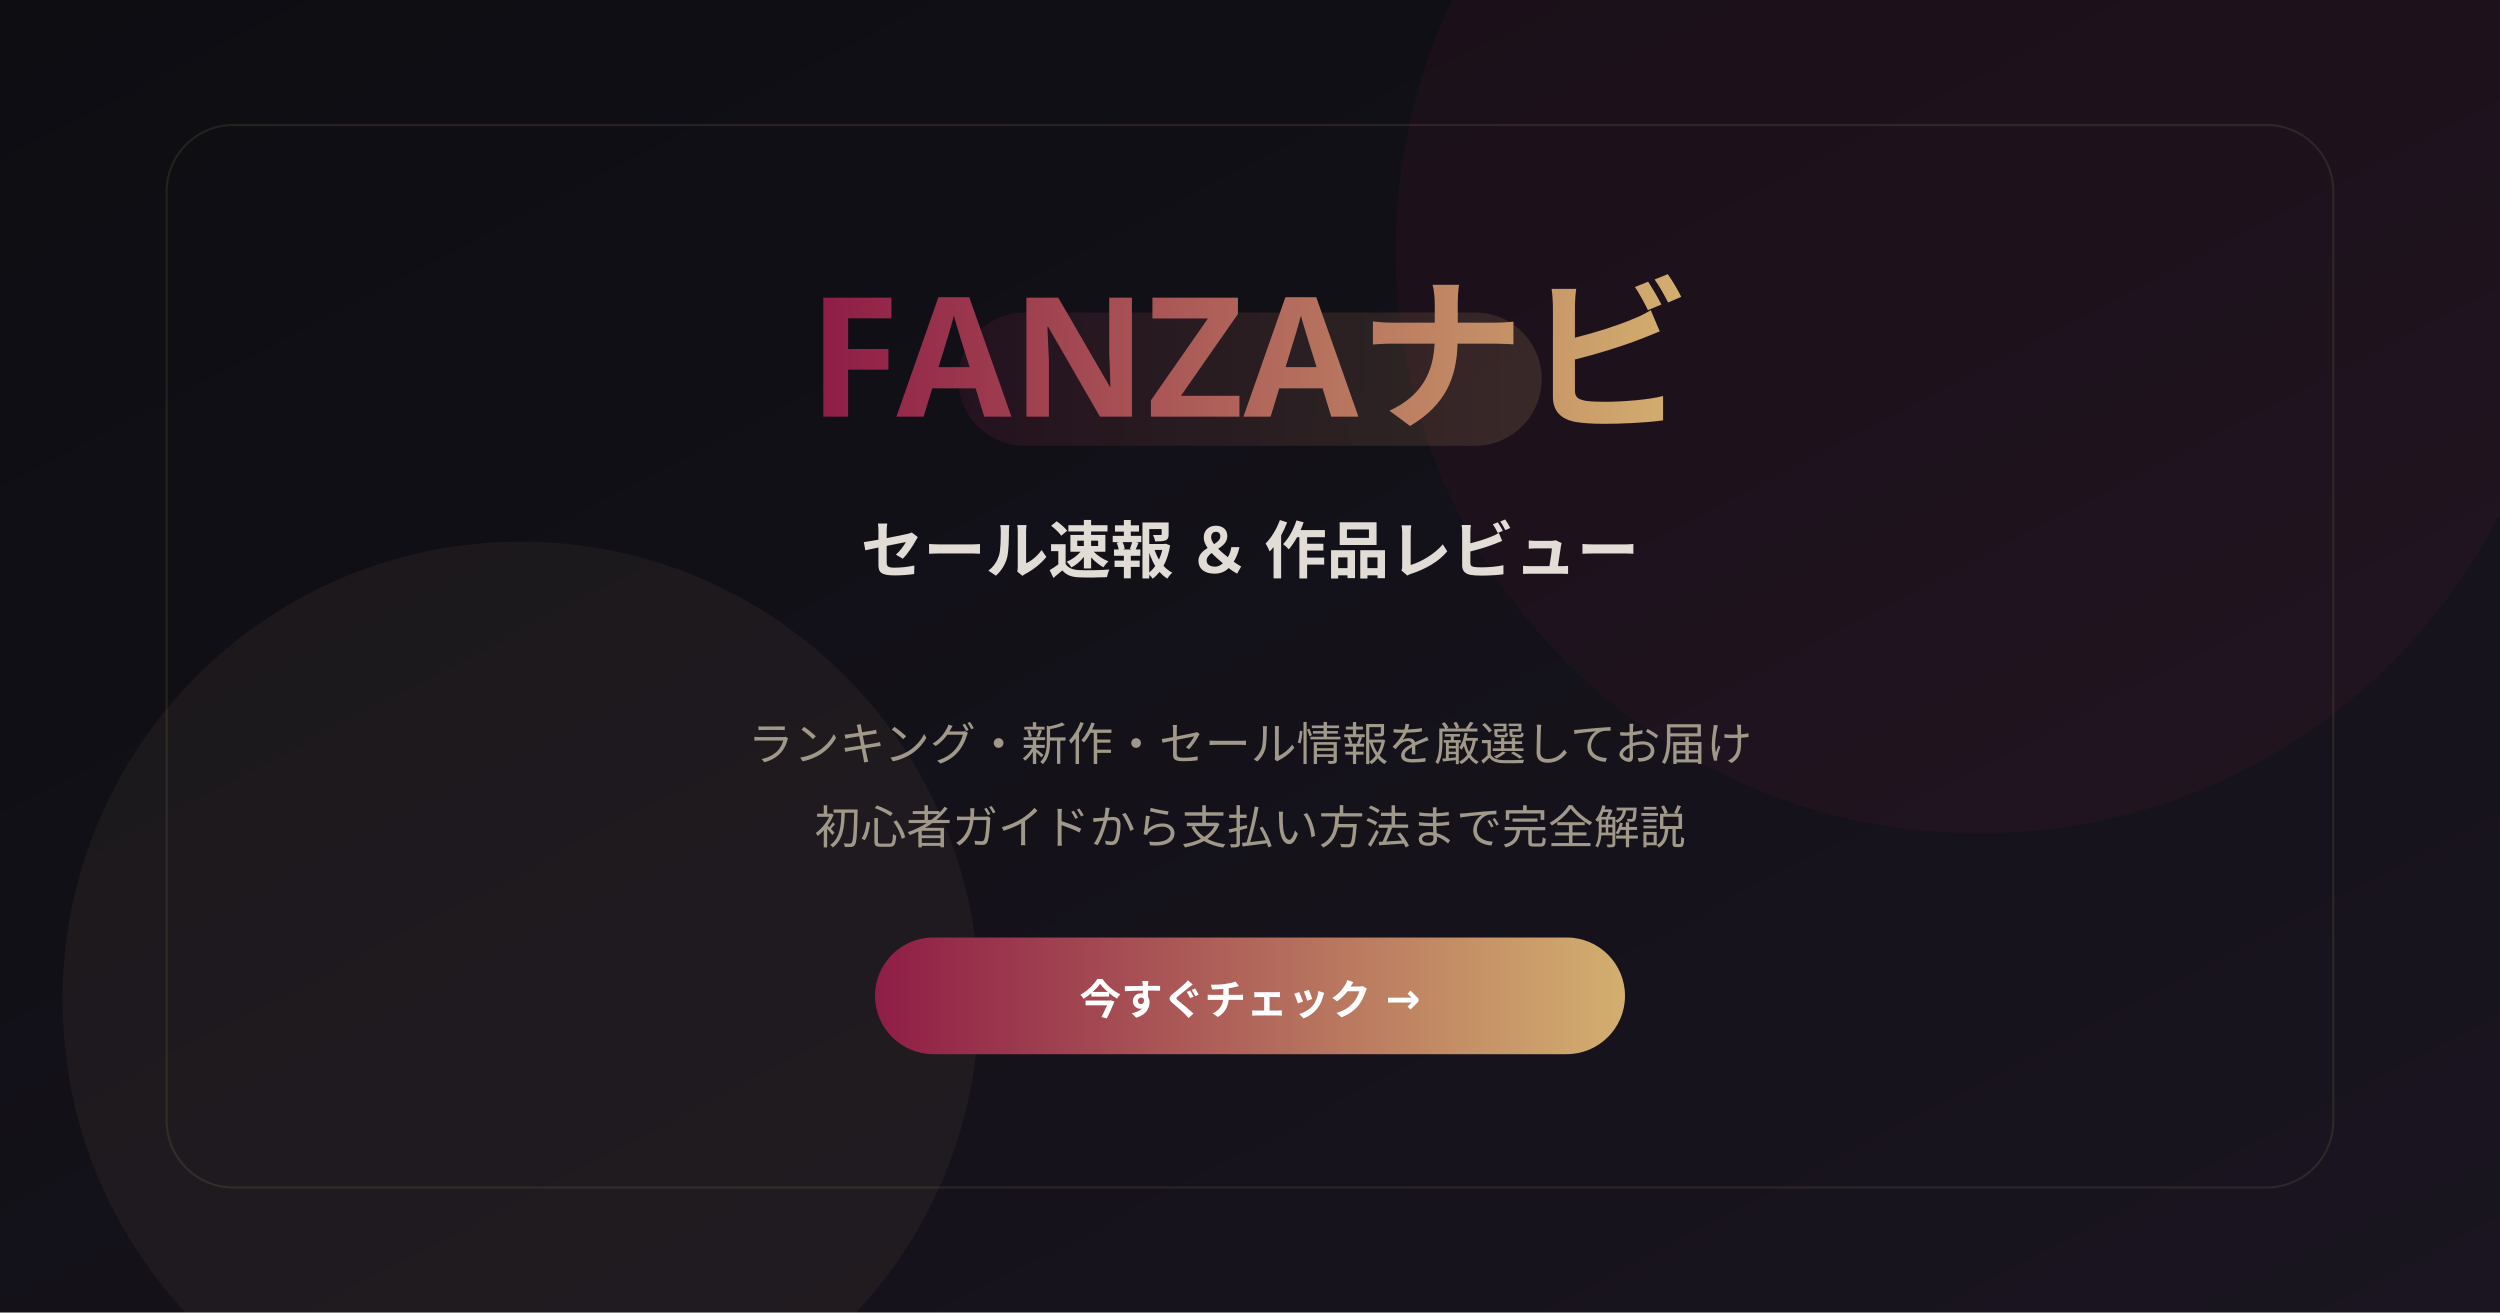
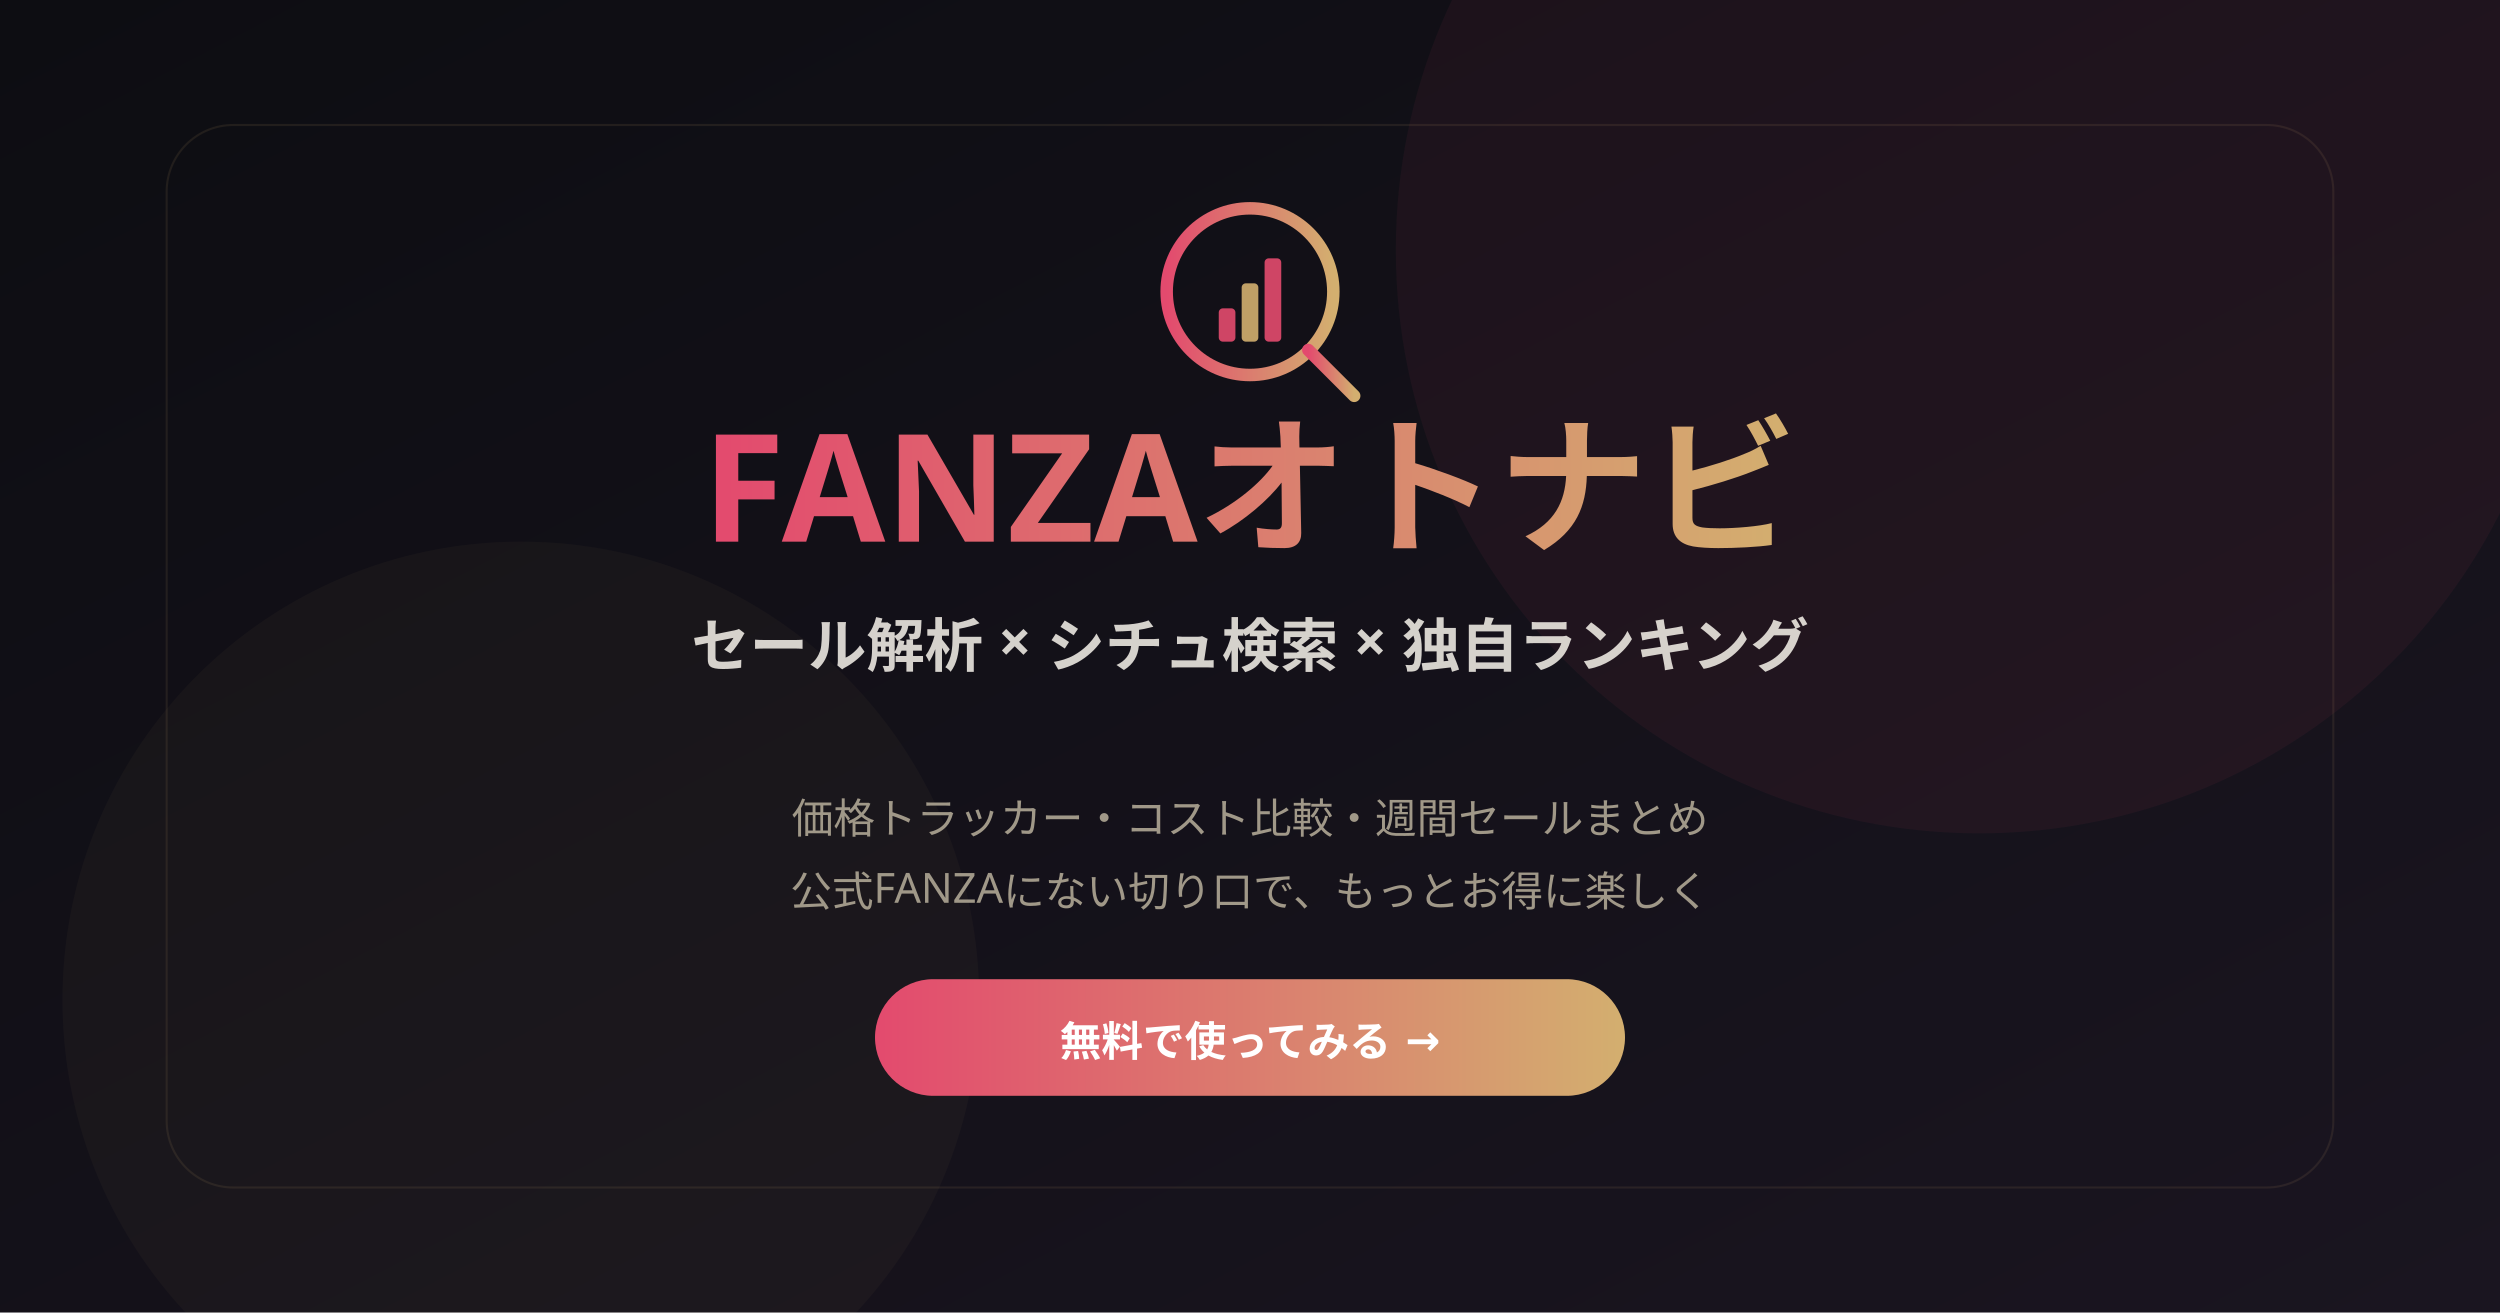
<svg xmlns="http://www.w3.org/2000/svg" width="1200" height="630" viewBox="0 0 1200 630">
  <defs>
    <linearGradient id="bg" x1="0%" y1="0%" x2="100%" y2="100%">
      <stop offset="0%" style="stop-color:#0d0d12" />
      <stop offset="100%" style="stop-color:#1a1520" />
    </linearGradient>
    <linearGradient id="brand" x1="0%" y1="0%" x2="100%" y2="0%">
-       <stop offset="0%" style="stop-color:#8f1d46" />
+       <stop offset="0%" style="stop-color:#e34a6e" />
      <stop offset="100%" style="stop-color:#d3af6f" />
    </linearGradient>
    <linearGradient id="gold" x1="0%" y1="0%" x2="0%" y2="100%">
      <stop offset="0%" style="stop-color:#d3af6f" />
      <stop offset="100%" style="stop-color:#b8935a" />
    </linearGradient>
  </defs>
  <rect width="1200" height="630" fill="url(#bg)" />
-   <circle cx="950" cy="120" r="280" fill="#8f1d46" opacity="0.08" />
-   <circle cx="250" cy="480" r="220" fill="#d3af6f" opacity="0.06" />
-   <rect x="80" y="60" width="1040" height="510" rx="32" fill="none" stroke="#d3af6f" stroke-opacity="0.12" stroke-width="1" />
-   <rect x="460" y="150" width="280" height="64" rx="32" fill="url(#brand)" opacity="0.15" />
-   <text x="600" y="200" text-anchor="middle" font-family="'Hiragino Sans','Noto Sans JP',sans-serif" font-size="80" font-weight="800" fill="url(#brand)">FANZAナビ</text>
-   <text x="600" y="275" text-anchor="middle" font-family="'Hiragino Sans','Noto Sans JP',sans-serif" font-size="30" font-weight="600" fill="#f7f3eb" opacity="0.9">セール速報 ＆ 作品レビュー</text>
-   <line x1="480" y1="310" x2="720" y2="310" stroke="url(#gold)" stroke-width="1" stroke-opacity="0.4" />
-   <text x="600" y="365" text-anchor="middle" font-family="'Hiragino Sans','Noto Sans JP',sans-serif" font-size="22" fill="#a09888">ランキング・新作・セール情報を厳選してお届け</text>
-   <text x="600" y="405" text-anchor="middle" font-family="'Hiragino Sans','Noto Sans JP',sans-serif" font-size="22" fill="#a09888">初心者ガイドから支払い方法まで完全解説</text>
-   <rect x="420" y="450" width="360" height="56" rx="28" fill="url(#brand)" />
-   <text x="600" y="487" text-anchor="middle" font-family="'Hiragino Sans','Noto Sans JP',sans-serif" font-size="20" font-weight="700" fill="white">今すぐチェック →</text>
+   <circle cx="950" cy="120" r="280" fill="#e34a6e" opacity="0.06" />
+   <circle cx="250" cy="480" r="220" fill="#d3af6f" opacity="0.04" />
+   <rect x="80" y="60" width="1040" height="510" rx="32" fill="none" stroke="#d3af6f" stroke-opacity="0.1" stroke-width="1" />
+   <circle cx="600" cy="140" r="40" fill="none" stroke="url(#brand)" stroke-width="6" />
+   <rect x="585" y="148" width="8" height="16" rx="2" fill="#e34a6e" opacity="0.9" />
+   <rect x="596" y="136" width="8" height="28" rx="2" fill="#d3af6f" opacity="0.9" />
+   <rect x="607" y="124" width="8" height="40" rx="2" fill="#e34a6e" opacity="0.9" />
+   <line x1="628" y1="168" x2="650" y2="190" stroke="url(#brand)" stroke-width="6" stroke-linecap="round" />
+   <text x="600" y="260" text-anchor="middle" font-family="'Hiragino Sans','Noto Sans JP',sans-serif" font-size="72" font-weight="800" fill="url(#brand)">FANZAオトナビ</text>
+   <text x="600" y="320" text-anchor="middle" font-family="'Hiragino Sans','Noto Sans JP',sans-serif" font-size="28" font-weight="600" fill="#f7f3eb" opacity="0.85">セール解析 × シチュ検索 × 独自ランキング</text>
+   <line x1="420" y1="355" x2="780" y2="355" stroke="url(#gold)" stroke-width="1" stroke-opacity="0.3" />
+   <text x="600" y="400" text-anchor="middle" font-family="'Hiragino Sans','Noto Sans JP',sans-serif" font-size="20" fill="#a09888">価格トラッカー・コスト比較・週間セールまとめ</text>
+   <text x="600" y="435" text-anchor="middle" font-family="'Hiragino Sans','Noto Sans JP',sans-serif" font-size="20" fill="#a09888">公式FANZAにない切り口で、もっとお得に楽しく</text>
+   <rect x="420" y="470" width="360" height="56" rx="28" fill="url(#brand)" />
+   <text x="600" y="507" text-anchor="middle" font-family="'Hiragino Sans','Noto Sans JP',sans-serif" font-size="20" font-weight="700" fill="white">無料で使ってみる →</text>
</svg>
